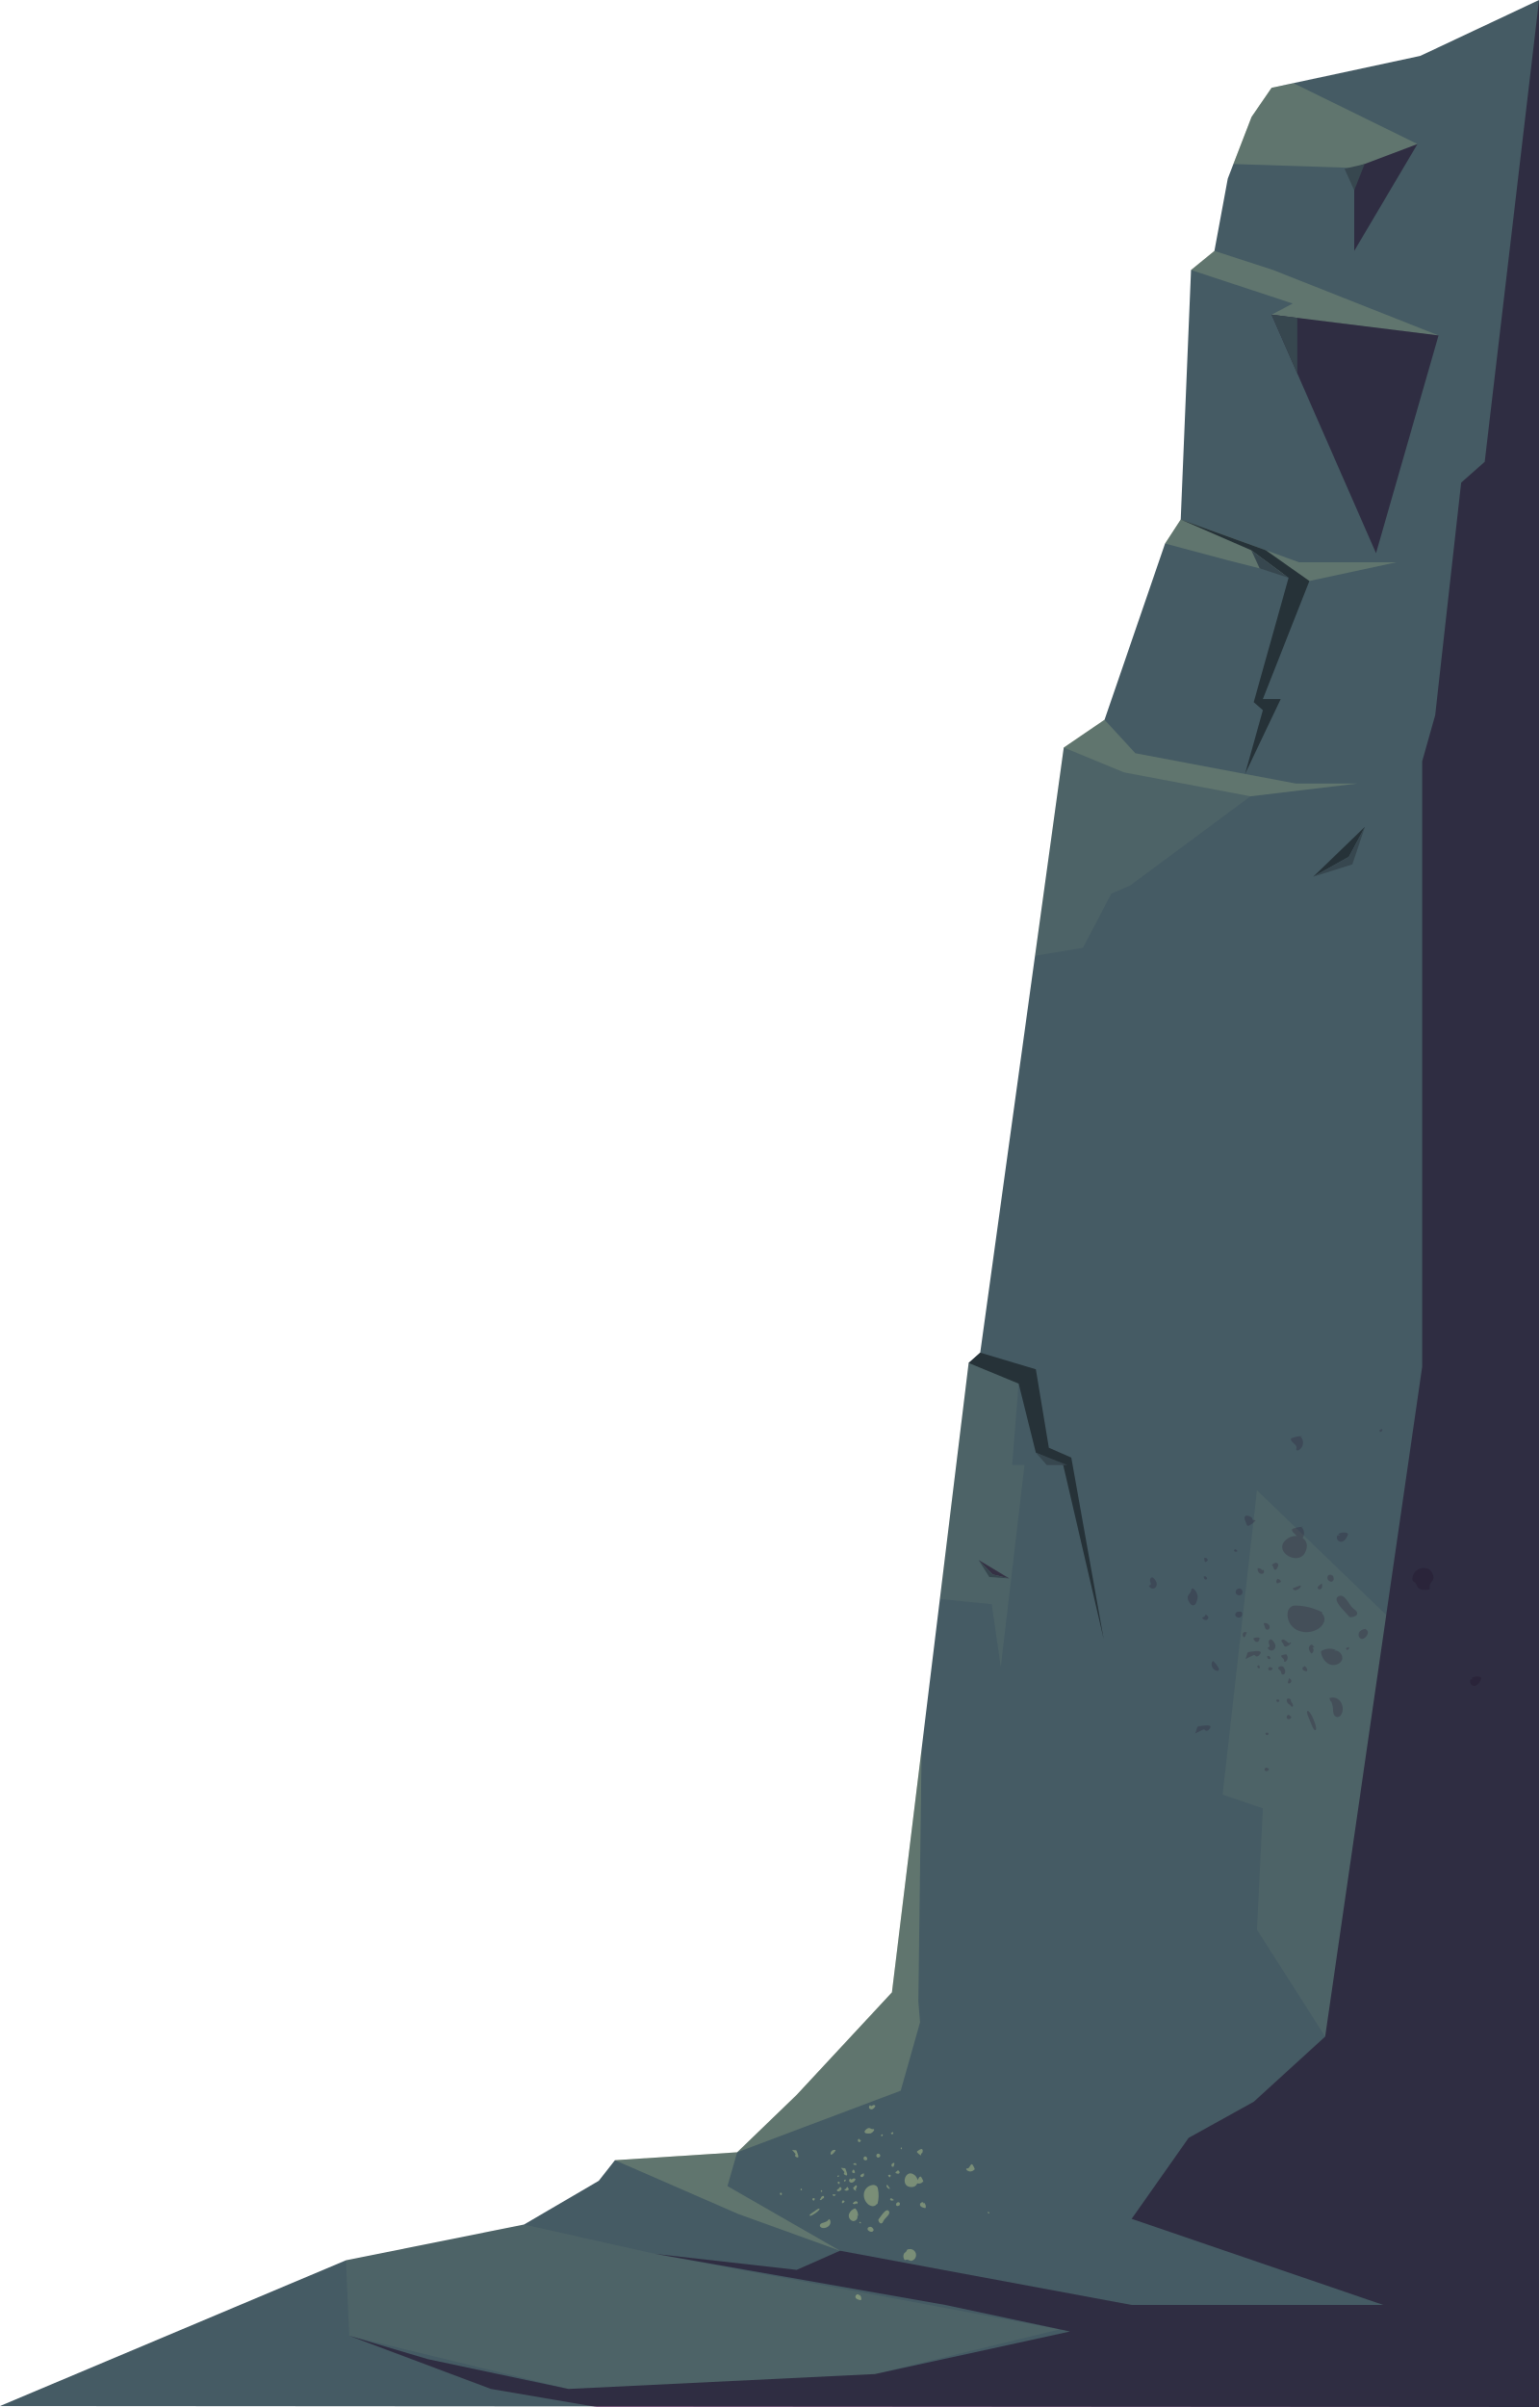
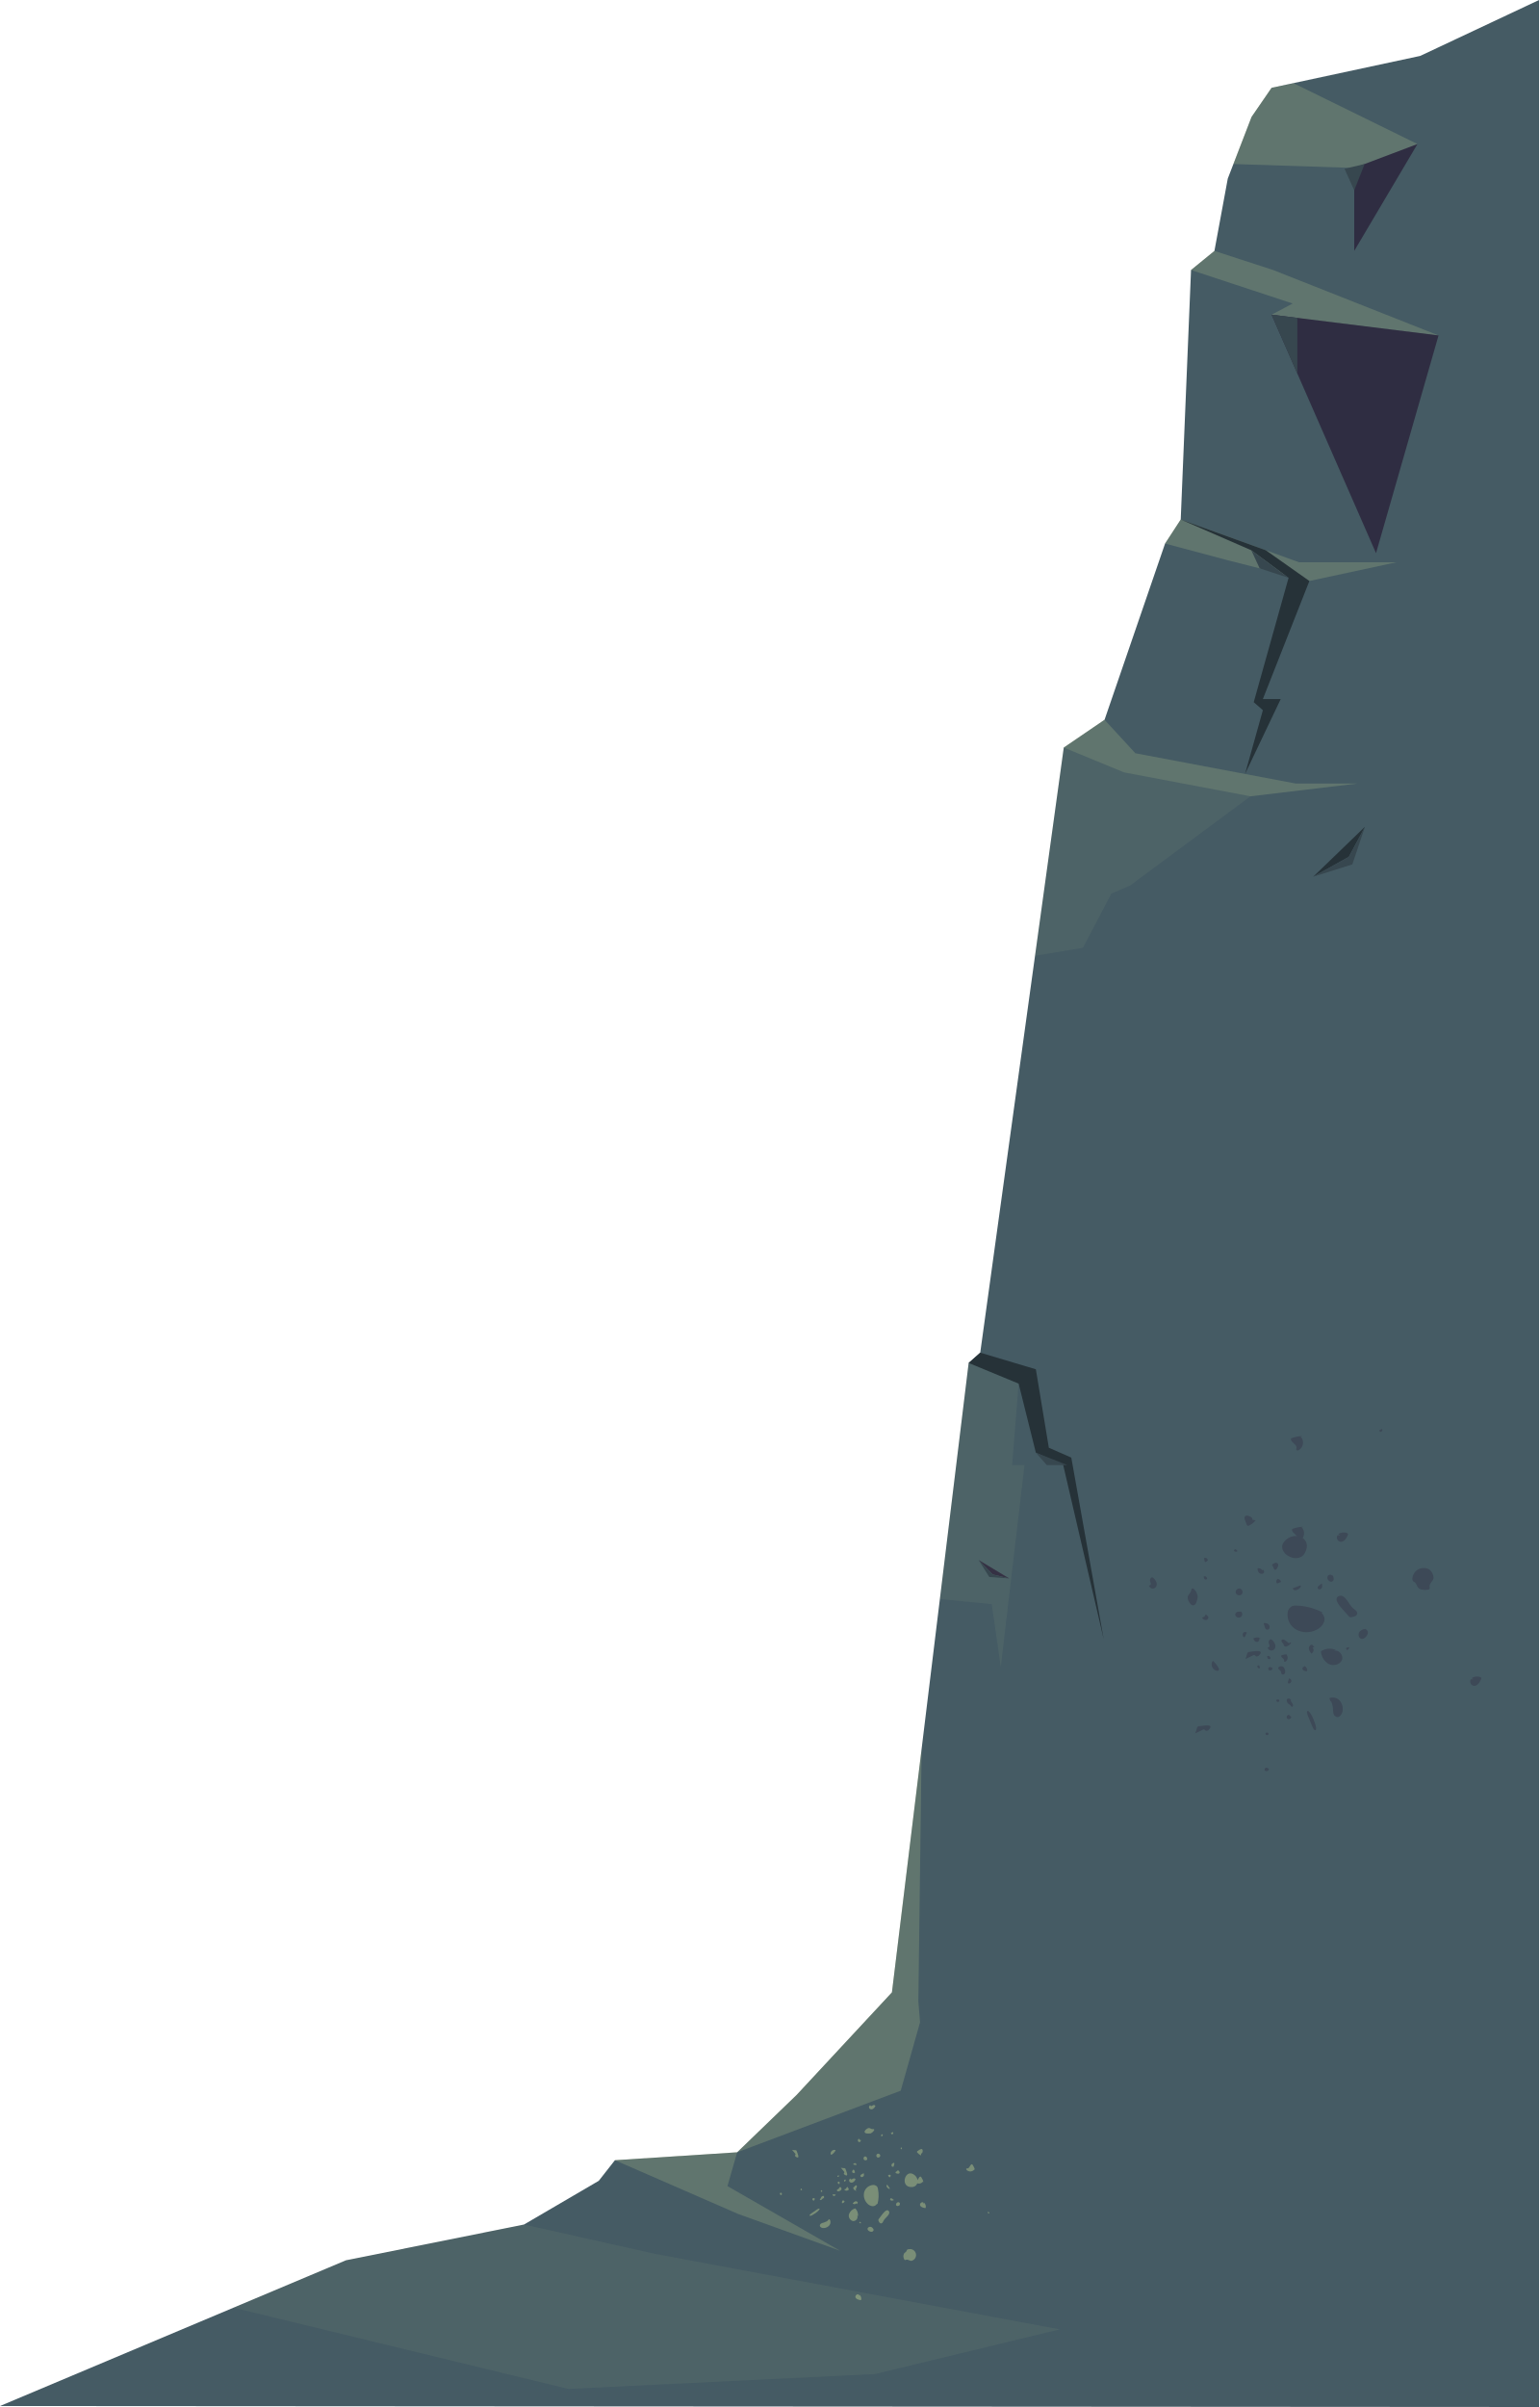
<svg xmlns="http://www.w3.org/2000/svg" viewBox="0 0 650.61 1017.2">
  <defs>
-     <style>.cls-1{isolation:isolate;}.cls-2{fill:#455b64;}.cls-3{fill:#610051;opacity:0.5;}.cls-3,.cls-8{mix-blend-mode:multiply;}.cls-11,.cls-4,.cls-5{fill:#e9e9a8;}.cls-4{opacity:0.51;}.cls-10,.cls-4,.cls-5{mix-blend-mode:soft-light;}.cls-5{opacity:0.16;}.cls-6{fill:#263238;}.cls-7{fill:#37474f;}.cls-8{opacity:0.2;}.cls-9{fill:#690058;}</style>
+     <style>.cls-1{isolation:isolate;}.cls-2{fill:#455b64;}.cls-11,.cls-3,.cls-4{fill:#e9e9a8;}.cls-3{opacity:0.51;}.cls-10,.cls-3,.cls-4{mix-blend-mode:soft-light;}.cls-4{opacity:0.16;}.cls-5{fill:#263238;}.cls-6{fill:#37474f;}.cls-7{fill:#610051;opacity:0.5;}.cls-7,.cls-8{mix-blend-mode:multiply;}.cls-8{opacity:0.2;}.cls-9{fill:#690058;}</style>
  </defs>
  <g class="cls-1">
    <g id="Layer_2" data-name="Layer 2">
      <g id="Layer_1-2" data-name="Layer 1">
        <g id="right-rock">
          <polygon class="cls-2" points="600.37 23.63 537.53 37.11 529.07 49.42 519.02 75.48 513.38 106.03 503.49 114.11 499.13 219.54 492.51 229.71 466.93 304.17 449.69 315.92 414.38 571.64 409.48 575.99 377.05 841.98 336.79 885.29 311.63 909.56 259.94 912.91 253.12 921.61 221.51 940.09 146.26 955.2 0 1016.78 650.61 1017.2 650.61 0 600.37 23.63" />
-           <polyline class="cls-3" points="650.61 0 627.63 195.16 617.68 203.97 606.7 302.23 601.21 321.69 601.21 577.55 560.19 860.67 530 888.2 502.48 903.45 478.38 937.68 584.74 974.07 478.38 974.07 355.09 951.16 336.79 959.24 276.98 952.5 399.58 974.07 452.3 985.3 369.89 1003.27 240.28 1009.57 180.86 996.98 147.63 987.1 207.52 1009.57 252.22 1017.2 650.61 1017.2" />
-           <polygon class="cls-4" points="503.49 114.11 546.44 128.27 537.53 132.99 608.12 141.75 538.21 114.11 513.37 106.03 503.49 114.11" />
-           <polygon class="cls-4" points="529.07 49.42 537.53 37.11 546.95 35.22 599.21 60.87 572.48 70.98 521.39 69.32 529.07 49.42" />
-           <polygon class="cls-4" points="492.51 229.71 519.02 236.77 553.52 245.53 590.3 237.62 549.18 237.62 499.13 219.54 492.51 229.71" />
-           <polygon class="cls-4" points="466.93 304.17 479.95 318.32 547.81 331.13 573.85 331.13 528.62 336.52 475.16 326.41 449.69 315.92 466.93 304.17" />
-           <polygon class="cls-4" points="311.63 909.56 380.77 883.53 388.94 854.62 388.22 845.84 389.6 739.01 377.05 841.98 336.79 885.29 311.63 909.56" />
-           <polygon class="cls-4" points="259.94 912.91 311.9 935.57 355.09 951.16 307.52 923.85 311.63 909.56 259.94 912.91" />
-           <polygon class="cls-5" points="221.51 940.09 276.98 952.5 448 984.39 369.89 1003.27 240.28 1009.57 147.63 987.1 146.26 955.2 221.51 940.09" />
-           <polygon class="cls-6" points="499.13 219.54 535.1 232.54 553.52 245.53 533.86 295.41 541.41 295.41 526.32 327.07 533.86 300.12 529.99 296.75 544.72 244.19 528.96 232.54 499.13 219.54" />
-           <polygon class="cls-6" points="414.38 571.64 437.89 578.66 443.38 611.82 452.87 615.98 466.59 692.81 449.45 619.13 437.89 613.9 430.61 584.72 409.48 575.99 414.38 571.64" />
-           <polygon class="cls-5" points="430.61 584.72 427.87 619.13 433.09 619.13 423.07 704.49 419.24 677.94 397.32 675.74 409.48 575.99 430.61 584.72" />
-           <polygon class="cls-5" points="531.36 629.8 586 682.48 560.19 860.67 531.36 815.48 533.86 764.2 516.83 758.41 531.36 629.8" />
-           <polygon class="cls-5" points="449.69 315.92 437.54 403.91 457.79 400.54 469.81 377.63 477.69 374.26 528.62 336.52 475.16 326.41 449.69 315.92" />
-           <polygon class="cls-7" points="437.89 613.9 442.49 619.13 451.17 619.13 437.89 613.9" />
-           <polygon class="cls-7" points="528.96 232.54 532.5 240.2 544.72 244.19 528.96 232.54" />
-           <polygon class="cls-3" points="572.48 70.98 572.48 106.03 599.21 60.87 572.48 70.98" />
-           <polygon class="cls-3" points="537.53 132.99 581.69 233.78 608.12 141.75 537.53 132.99" />
-           <polygon class="cls-7" points="537.53 132.99 548.42 157.86 548.42 134.34 537.53 132.99" />
-           <polygon class="cls-7" points="568.37 71.33 572.48 80.42 576.87 69.32 568.37 71.33" />
+           <polygon class="cls-3" points="503.49 114.11 546.44 128.27 537.53 132.99 608.12 141.75 538.21 114.11 513.37 106.03 503.49 114.11" />
+           <polygon class="cls-3" points="529.07 49.42 537.53 37.11 546.95 35.22 599.21 60.87 572.48 70.98 521.39 69.32 529.07 49.42" />
+           <polygon class="cls-3" points="492.51 229.71 519.02 236.77 553.52 245.53 590.3 237.62 549.18 237.62 499.13 219.54 492.51 229.71" />
+           <polygon class="cls-3" points="466.93 304.17 479.95 318.32 547.81 331.13 573.85 331.13 528.62 336.52 475.16 326.41 449.69 315.92 466.93 304.17" />
+           <polygon class="cls-3" points="311.63 909.56 380.77 883.53 388.94 854.62 388.22 845.84 389.6 739.01 377.05 841.98 336.79 885.29 311.63 909.56" />
+           <polygon class="cls-3" points="259.94 912.91 311.9 935.57 355.09 951.16 307.52 923.85 311.63 909.56 259.94 912.91" />
+           <polygon class="cls-4" points="221.51 940.09 276.98 952.5 448 984.39 369.89 1003.27 240.28 1009.57 98.68 975.23 146.26 955.2 221.51 940.09" />
+           <polygon class="cls-5" points="499.13 219.54 535.1 232.54 553.52 245.53 533.86 295.41 541.41 295.41 526.32 327.07 533.86 300.12 529.99 296.75 544.72 244.19 528.96 232.54 499.13 219.54" />
+           <polygon class="cls-5" points="414.38 571.64 437.89 578.66 443.38 611.82 452.87 615.98 466.59 692.81 449.45 619.13 437.89 613.9 430.61 584.72 409.48 575.99 414.38 571.64" />
+           <polygon class="cls-4" points="430.61 584.72 427.87 619.13 433.09 619.13 423.07 704.49 419.24 677.94 397.32 675.74 409.48 575.99 430.61 584.72" />
+           <polygon class="cls-4" points="449.69 315.92 437.54 403.91 457.79 400.54 469.81 377.63 477.69 374.26 528.62 336.52 475.16 326.41 449.69 315.92" />
+           <polygon class="cls-6" points="437.89 613.9 442.49 619.13 451.17 619.13 437.89 613.9" />
+           <polygon class="cls-6" points="528.96 232.54 532.5 240.2 544.72 244.19 528.96 232.54" />
+           <polygon class="cls-7" points="572.48 70.98 572.48 106.03 599.21 60.87 572.48 70.98" />
+           <polygon class="cls-7" points="537.53 132.99 581.69 233.78 608.12 141.75 537.53 132.99" />
+           <polygon class="cls-6" points="537.53 132.99 548.42 157.86 548.42 134.34 537.53 132.99" />
+           <polygon class="cls-6" points="568.37 71.33 572.48 80.42 576.87 69.32 568.37 71.33" />
          <g class="cls-8">
            <path class="cls-9" d="M559.05,681.41a25.58,25.58,0,0,0-11-2.89,4.48,4.48,0,0,0-1.82.22,3.52,3.52,0,0,0-1.91,2.8,7.22,7.22,0,0,0,3.77,7.21,9.28,9.28,0,0,0,8.43,0,6.09,6.09,0,0,0,3.21-3.37,3.38,3.38,0,0,0-1.57-4.05.73.73,0,0,0-.06,1.23Z" />
            <path class="cls-9" d="M564.68,697.25a6.63,6.63,0,0,0-6.28.59,6.76,6.76,0,0,0,3.23,5.34c1.94,1,4.76.39,5.63-1.59s-1.29-4.65-3.34-3.9Z" />
            <path class="cls-9" d="M544,699.08a7.74,7.74,0,0,0-2.18.43.46.46,0,0,0-.22.14.39.39,0,0,0,0,.28c.22.72,1.37,1.08,1.23,1.82,0,.14-.1.28,0,.4s.4.17.6.06a2,2,0,0,0,.34-3.06l.33,0Z" />
            <path class="cls-9" d="M550.72,645.2a14.28,14.28,0,0,0-4.1.81.88.88,0,0,0-.43.27.67.67,0,0,0,0,.52c.41,1.37,2.58,2,2.31,3.44,0,.25-.18.52-.07.75.17.4.77.32,1.14.1a3.73,3.73,0,0,0,.63-5.75l.64,0Z" />
            <path class="cls-9" d="M550.27,606.89a14.35,14.35,0,0,0-4.1.81.81.81,0,0,0-.42.27.59.59,0,0,0,0,.52c.4,1.37,2.57,2,2.31,3.44,0,.25-.18.52-.08.75.17.4.77.32,1.14.1a3.71,3.71,0,0,0,.63-5.75l.64,0Z" />
            <path class="cls-9" d="M532.72,692.22a3.38,3.38,0,0,0-2.94.21,3.44,3.44,0,0,0,.75,1.12,1.2,1.2,0,0,0,1.27.23c.56-.29.62-1,.62-1.64l.37.35Z" />
            <path class="cls-9" d="M528.34,698.05a1.38,1.38,0,0,0-.81.23,1.41,1.41,0,0,0-.34.73,11.93,11.93,0,0,1-.72,2.11l3.39-1.63a.92.92,0,0,1,.28-.09c.35,0,.53.4.84.58s1-.1,1.32-.47C534.72,696.84,529.89,697.94,528.34,698.05Z" />
            <path class="cls-9" d="M507.1,729.48a1.31,1.31,0,0,0-.81.23,1.45,1.45,0,0,0-.34.73,12.21,12.21,0,0,1-.72,2.11l3.39-1.63a.71.71,0,0,1,.28-.09c.35,0,.53.4.84.57s1-.09,1.32-.46C513.48,728.27,508.65,729.37,507.1,729.48Z" />
            <path class="cls-9" d="M509.16,683.19l-1,.43a1.76,1.76,0,0,0,1.77,1c.73-.13,1.18-1.15.64-1.64-.33-.31-1-.65-.66-1Z" />
            <path class="cls-9" d="M524.22,671.33a1.55,1.55,0,0,1,.69,2.45,1.6,1.6,0,0,1-2.52-.56,1.57,1.57,0,0,1,1.7-1.92Z" />
            <path class="cls-9" d="M537.83,661.14c.64-.51,1.6-1,2.21-.47s.2,1.47-.21,2.14c-.18.29-.42.61-.76.61-.83,0-.58-1.66-1.39-1.84-.08-.22.32-.39.44-.19Z" />
            <path class="cls-9" d="M578,688.36a3.9,3.9,0,0,0-3.28,1.2c-.73,1-.45,2.63.72,3a1.52,1.52,0,0,0,1-.08,2.63,2.63,0,0,0,.52-.35,3.2,3.2,0,0,0,1.29-2,1.56,1.56,0,0,0-1.3-1.74Z" />
            <path class="cls-9" d="M597.05,667.09a1.7,1.7,0,0,0,.21,1c.21.29.58.41.86.63.66.52.77,1.46,1.28,2.12.88,1.15,2.61,1.11,4.06,1,.34,0,.73-.11.88-.41a1.22,1.22,0,0,0,0-.71c-.25-1.71,1.51-2.36,1.66-3.87a4.64,4.64,0,0,0-1.9-3.66A4.82,4.82,0,0,0,597.05,667.09Z" />
            <path class="cls-9" d="M544.93,694.32a1.61,1.61,0,0,1,.88-.25c-.15.77-.93,1.24-1.65,1.57-.4.18-.93.34-1.24,0s-.24-.56-.37-.83c-.26-.55-1-1-.84-1.54a.76.76,0,0,1,.87-.4,2.25,2.25,0,0,1,.91.49l1.79,1.4Z" />
            <path class="cls-9" d="M551.32,704.38c-.62-.14-1,.86-.53,1.33a2.35,2.35,0,0,0,1.79.51,2.22,2.22,0,0,0-1.12-2.2Z" />
            <path class="cls-9" d="M541.77,704.15a2.4,2.4,0,0,0-.92.14.8.8,0,0,0-.5.72c0,.5.69.72,1,1.15s.16,1.08.56,1.4a.89.89,0,0,0,1.25-.44,2.1,2.1,0,0,0,0-1.48,2.47,2.47,0,0,0-.63-1.18,1,1,0,0,0-1.25-.11Z" />
            <path class="cls-9" d="M537.62,704.59a.56.56,0,0,1,.28.74,1.07,1.07,0,0,1-.68.55,1,1,0,0,1-.52.06.74.74,0,0,1-.55-.93.81.81,0,0,1,1-.49.86.86,0,0,1,.57,1Z" />
            <path class="cls-9" d="M536.07,747.16a.58.58,0,0,1,.28.75,1.14,1.14,0,0,1-.68.55,1,1,0,0,1-.52,0,.73.73,0,0,1-.55-.92.81.81,0,0,1,1-.49.85.85,0,0,1,.57.95Z" />
            <path class="cls-9" d="M537,700.64a.89.89,0,0,0-1.33-.75,1.51,1.51,0,0,0,.23.93.78.78,0,0,0,.88.3.5.5,0,0,0,.15-.81Z" />
            <path class="cls-9" d="M510.2,667a.89.89,0,0,0-1.33-.76,1.52,1.52,0,0,0,.23.94.75.75,0,0,0,.88.29.5.5,0,0,0,.15-.8Z" />
            <path class="cls-9" d="M536.33,686.5a2.59,2.59,0,0,0-2.16-.56c.18.6.36,1.19.55,1.79a1.57,1.57,0,0,0,.39.77,1,1,0,0,0,1.49-.29,1.39,1.39,0,0,0-.25-1.59Z" />
            <path class="cls-9" d="M546.56,671.21l3.19-1.23c.42.4-.1,1.06-.58,1.38a3,3,0,0,1-1.58.68c-.59,0-1.21-.48-1.1-1Z" />
            <path class="cls-9" d="M563.25,665.91a1.23,1.23,0,0,0-2,.14,1.73,1.73,0,0,0,.7,2.14,1.35,1.35,0,0,0,1,.25,1.25,1.25,0,0,0,.86-1.25,3.61,3.61,0,0,0-.49-1.55Z" />
            <path class="cls-9" d="M533.65,663.64a2,2,0,0,0-2-.9,2.21,2.21,0,0,0,.32,1.58,1.59,1.59,0,0,0,1.89.71c.66-.33.67-1.52-.06-1.67Z" />
            <path class="cls-9" d="M540.62,667.43a1.14,1.14,0,0,1,.86,1.14l-1.61.62a1.3,1.3,0,0,1,.35-2Z" />
            <path class="cls-9" d="M568.28,680.9l1.78,2a1.5,1.5,0,0,0,.58.48,1.66,1.66,0,0,0,.8,0c1-.14,2.13-.49,2.29-1.43s-1-1.7-1.81-2.34c-1.54-1.21-3.32-6.22-5.95-5.11C563.18,675.74,567.2,679.66,568.28,680.9Z" />
            <path class="cls-9" d="M558.22,669.52c.19-.13.38-.26.58-.38a3.75,3.75,0,0,1,.09,1.56,1.26,1.26,0,0,1-1.09,1c-.54,0-1-.62-.73-1.07a2.85,2.85,0,0,1,1.18-1Z" />
            <path class="cls-9" d="M545.19,709.37a1.15,1.15,0,0,1,.71,1,1.12,1.12,0,0,1-.68,1c-.28.13-.69.07-.77-.22a.68.68,0,0,1,0-.37c.16-.52.33-1.05.5-1.58l.27.13Z" />
            <path class="cls-9" d="M545.73,718c-.31.45,0,1,.33,1.49s.7,1,.5,1.48a.49.49,0,0,1-.3.31c-.38.09-.58-.41-.83-.7a4.54,4.54,0,0,0-.76-.54,1.83,1.83,0,0,1-.65-1.95,1.06,1.06,0,0,1,1.1-.24,1,1,0,0,1,.66.9Z" />
            <path class="cls-9" d="M540.19,718.21l-.63.11a.75.75,0,0,0,.37.88.64.64,0,0,0,.86-.34.54.54,0,0,0-.53-.69Z" />
            <path class="cls-9" d="M535.62,732.22l-.63.11a.77.77,0,0,0,.37.88.66.66,0,0,0,.87-.33.54.54,0,0,0-.54-.69Z" />
            <path class="cls-9" d="M535.94,696.19c.39.14.76-.34.73-.75s-.28-.77-.35-1.18a1.41,1.41,0,0,1,.32-1.18.72.72,0,0,1,.65-.3,1,1,0,0,1,.42.25,4.42,4.42,0,0,1,1.36,2,2,2,0,0,1-.64,2.19,1.7,1.7,0,0,1-1.63.17,1.63,1.63,0,0,1-.94-1.32Z" />
            <path class="cls-9" d="M485.78,670c.39.14.75-.34.72-.75a12.21,12.21,0,0,0-.34-1.18,1.44,1.44,0,0,1,.32-1.19.72.72,0,0,1,.64-.29.86.86,0,0,1,.42.25,4.53,4.53,0,0,1,1.37,2,2,2,0,0,1-.65,2.19,1.67,1.67,0,0,1-1.63.16,1.59,1.59,0,0,1-.93-1.31Z" />
            <path class="cls-9" d="M526.89,689.83a1,1,0,0,0-1.37.28,1.38,1.38,0,0,0,0,1.45c.11.2.32.4.53.33a.57.57,0,0,0,.29-.35c.25-.58.51-1.15.76-1.73Z" />
            <path class="cls-9" d="M506.32,675.06a5,5,0,0,0-1.59-3.51.82.82,0,0,0-.6-.29c-.51,0-.55.74-.69,1.23-.23.83-1.12,1.37-1.34,2.2a3.06,3.06,0,0,0,.42,2c.43.93,1.26,2,2.22,1.67a1.91,1.91,0,0,0,1-1.2,9.55,9.55,0,0,0,.61-3.25Z" />
            <path class="cls-9" d="M529.38,642.22c.3-.74-.68-1.33-1.46-1.55a1.68,1.68,0,0,0-1.47,0c-.54.41-.35,1.24-.11,1.87l.63,1.65a.91.91,0,0,0,.46.6.86.86,0,0,0,.67-.13,8.22,8.22,0,0,0,2.72-2.18Z" />
            <path class="cls-9" d="M551.63,656.24c3.4-6.3-4.43-9.53-8.55-5C538.77,656,548.67,661.72,551.63,656.24Z" />
            <path class="cls-9" d="M554.85,696.2a1.66,1.66,0,0,1-.48,2.61,4.19,4.19,0,0,1-1.09-2.13c-.06-.8.57-1.71,1.39-1.62l1,1Z" />
            <path class="cls-9" d="M563.46,717.81l-1.08.46a9.81,9.81,0,0,1,1.12,3.88,9.68,9.68,0,0,0,.21,2,2,2,0,0,0,1.33,1.45c1.26.31,2.25-1.11,2.47-2.36a5.42,5.42,0,0,0-1.13-4.52,3.92,3.92,0,0,0-4.42-1.07c.18.5.37,1,.56,1.48Z" />
            <path class="cls-9" d="M553.14,723.21c-.36-.41-.67-.08-.63.46a6,6,0,0,0,.52,1.75l1.61,3.9c.3.73.7,1.6,1.15,1.82s.61-.25.58-.84a7.62,7.62,0,0,0-.45-1.91c-.71-2.15-1.79-4.71-3.08-5.45,0,.38,0,.76,0,1.14Z" />
            <path class="cls-9" d="M545.54,725.28a.44.44,0,0,1,.28.57,1,1,0,0,1-.49.5,1.29,1.29,0,0,1-.54.19.85.85,0,0,1-.84-.64,1,1,0,0,1,.35-1,.7.7,0,0,1,.51-.2.39.39,0,0,1,.36.36Z" />
            <path class="cls-9" d="M514.86,704.36a14.61,14.61,0,0,0-2-2.45.92.92,0,0,0-.53.62,2.79,2.79,0,0,0,2,3.55,1,1,0,0,0,.67-.07.75.75,0,0,0,.27-.82,2.3,2.3,0,0,0-.46-.78Z" />
            <path class="cls-9" d="M532.13,703.83l-.65.15a1.41,1.41,0,0,0,.35.93c.26.22.78.13.8-.21a.66.66,0,0,0-.11-.36c-.2-.36-.4-.71-.59-1.07Z" />
            <path class="cls-9" d="M524.9,681.18a4.27,4.27,0,0,0-1.63-.06,1.39,1.39,0,0,0-1.1,1.06,1.14,1.14,0,0,0,.2.76,1.6,1.6,0,0,0,2.16.43,1.52,1.52,0,0,0,.3-2.14Z" />
            <path class="cls-9" d="M509,658.45a1.1,1.1,0,0,1,1.57,1,3.07,3.07,0,0,1-1.06.72,1.82,1.82,0,0,1-.41-1.31Z" />
            <path class="cls-9" d="M522.36,654.81c-.33-.35-.9.36-.58.72a1,1,0,0,0,1.32,0,1,1,0,0,0-1-.74Z" />
            <path class="cls-9" d="M570,696.07l-1,.43a2,2,0,0,0,.32.78,1,1,0,0,0,1-1.08Z" />
            <path class="cls-9" d="M584.1,603.93l-1,.44a1.79,1.79,0,0,0,.31.77,1,1,0,0,0,1-1.08Z" />
            <path class="cls-9" d="M565.71,648.34a3.93,3.93,0,0,1,3.71-.47.74.74,0,0,1,.38.27.8.8,0,0,1-.08.7c-.58,1.3-1.52,2.82-3,2.72a1.83,1.83,0,0,1-1.33-2.74l1.2-.06Z" />
            <path class="cls-9" d="M622.05,709.23a3.93,3.93,0,0,1,3.71-.48.72.72,0,0,1,.38.28.78.78,0,0,1-.07.69c-.59,1.3-1.53,2.82-3,2.73a1.85,1.85,0,0,1-1.33-2.75l1.21-.06Z" />
          </g>
          <g class="cls-10">
            <path class="cls-11" d="M370.93,931.49a14,14,0,0,0,.22-6.43,2.38,2.38,0,0,0-.37-1,2.07,2.07,0,0,0-1.84-.68,4.2,4.2,0,0,0-3.61,3,5.1,5.1,0,0,0,1.13,4.63,3.55,3.55,0,0,0,2.33,1.33,2,2,0,0,0,2.1-1.39.43.43,0,0,0-.71.13Z" />
            <path class="cls-11" d="M362.65,936.64a3.63,3.63,0,0,0-1.15-3.38,3.91,3.91,0,0,0-2.61,2.47,2.35,2.35,0,0,0,1.63,2.89c1.24.21,2.48-1.31,1.79-2.34Z" />
            <path class="cls-11" d="M358.92,925.49a4.05,4.05,0,0,0-.52-1.14.29.29,0,0,0-.11-.11.18.18,0,0,0-.16,0c-.39.21-.44.89-.88.91-.08,0-.17,0-.23,0s0,.25,0,.34a1.18,1.18,0,0,0,1.78-.21c0,.06,0,.12,0,.19Z" />
            <path class="cls-11" d="M390.44,922.2a8.28,8.28,0,0,0-1-2.16.48.48,0,0,0-.21-.19.36.36,0,0,0-.3,0c-.73.4-.82,1.68-1.66,1.72a.73.73,0,0,0-.44,0c-.2.14-.07.46.1.64a2.22,2.22,0,0,0,3.35-.4l.06.36Z" />
            <path class="cls-11" d="M412.17,917a7.8,7.8,0,0,0-1-2.15.43.43,0,0,0-.2-.2.36.36,0,0,0-.3,0c-.73.4-.83,1.68-1.66,1.72a.8.8,0,0,0-.44.05c-.2.15-.08.47.09.65a2.23,2.23,0,0,0,3.36-.41l.06.36Z" />
            <path class="cls-11" d="M361.36,918.41a1.83,1.83,0,0,0-.5-1.59,1.92,1.92,0,0,0-.54.56.65.65,0,0,0,0,.73c.23.27.66.21,1,.12l-.15.25Z" />
            <path class="cls-11" d="M357.48,916.76a.74.74,0,0,0-.24-.41.8.8,0,0,0-.46-.09,7.94,7.94,0,0,1-1.29-.13l1.36,1.65a.34.34,0,0,1,.09.15c.06.19-.16.34-.22.53s.19.53.44.67C359,920.11,357.74,917.6,357.48,916.76Z" />
            <path class="cls-11" d="M336.84,909.17a.73.73,0,0,0-.23-.42.81.81,0,0,0-.46-.09,7.07,7.07,0,0,1-1.3-.12l1.37,1.65a.42.42,0,0,1,.09.14c.05.19-.16.35-.22.54s.18.53.44.67C338.36,912.52,337.11,910,336.84,909.17Z" />
            <path class="cls-11" d="M363.43,904.28c-.12-.17-.25-.33-.38-.5a1,1,0,0,0-.35,1.11c.17.38.81.5,1,.13s.24-.62.46-.49Z" />
            <path class="cls-11" d="M372.13,911a.91.91,0,0,1-1.3.7.89.89,0,0,1,0-1.46.9.9,0,0,1,1.3.69Z" />
            <path class="cls-11" d="M379.7,917.18c.37.29.79.75.55,1.15s-.81.3-1.24.16c-.19-.06-.4-.14-.44-.33-.11-.46.86-.54.86-1,.11-.07.27.13.16.22Z" />
            <path class="cls-11" d="M369.44,942.78a2.2,2.2,0,0,0-1.11-1.65c-.64-.28-1.56.1-1.59.78a.83.83,0,0,0,.19.56,1.48,1.48,0,0,0,.26.24,1.93,1.93,0,0,0,1.3.45.91.91,0,0,0,.83-.94Z" />
            <path class="cls-11" d="M384,950.52a.93.93,0,0,0-.56.25,2.5,2.5,0,0,0-.25.55c-.2.43-.72.61-1,1a2.44,2.44,0,0,0,0,2.36c.07.18.16.39.35.43a.75.75,0,0,0,.41-.09c.94-.36,1.54.52,2.41.41a2.53,2.53,0,1,0-1.3-4.89Z" />
            <path class="cls-11" d="M361.75,925.4a.89.89,0,0,1,.26.45,1.5,1.5,0,0,1-1.11-.7c-.15-.2-.31-.47-.18-.68s.29-.2.42-.31c.28-.22.42-.7.77-.66a.41.41,0,0,1,.34.42,1.21,1.21,0,0,1-.16.56l-.56,1.17Z" />
            <path class="cls-11" d="M356.86,930.22c0-.36-.61-.42-.82-.12a1.32,1.32,0,0,0-.06,1,1.29,1.29,0,0,0,1.11-.9Z" />
            <path class="cls-11" d="M355.75,924.94a1.24,1.24,0,0,0-.2-.49.46.46,0,0,0-.47-.18c-.28.09-.32.47-.53.68s-.59.22-.72.49.12.58.41.63a1.35,1.35,0,0,0,.84-.22,1.42,1.42,0,0,0,.58-.5.53.53,0,0,0-.1-.7Z" />
            <path class="cls-11" d="M355,922.71a.33.33,0,0,1-.39.25.61.61,0,0,1-.4-.3.48.48,0,0,1-.1-.28.43.43,0,0,1,.45-.42.46.46,0,0,1,.41.48.49.49,0,0,1-.47.43Z" />
            <path class="cls-11" d="M330.55,927.4a.34.34,0,0,1-.39.25.65.65,0,0,1-.4-.31.67.67,0,0,1-.1-.28.43.43,0,0,1,.46-.42.48.48,0,0,1,.41.48.51.51,0,0,1-.47.44Z" />
            <path class="cls-11" d="M357.13,921.87a.5.5,0,0,0,.26-.83.83.83,0,0,0-.51.25.44.44,0,0,0-.05.52.3.3,0,0,0,.48,0Z" />
            <path class="cls-11" d="M372.79,902.75a.5.5,0,0,0,.26-.83.78.78,0,0,0-.5.25.42.42,0,0,0-.06.52.3.3,0,0,0,.48,0Z" />
            <path class="cls-11" d="M365.09,919.65a1.46,1.46,0,0,0,0-1.26l-.94.53a1,1,0,0,0-.39.32.56.56,0,0,0,.36.78.82.82,0,0,0,.87-.34Z" />
            <path class="cls-11" d="M375.11,923.29l1.11,1.59c-.17.29-.61.09-.86-.14a1.66,1.66,0,0,1-.59-.78c-.08-.32.12-.73.45-.74Z" />
            <path class="cls-11" d="M380.29,931.78a.69.69,0,0,0-.34-1.11,1,1,0,0,0-1.13.67.76.76,0,0,0,0,.59.75.75,0,0,0,.83.31,2,2,0,0,0,.81-.47Z" />
            <path class="cls-11" d="M377.74,915.21A1.11,1.11,0,0,0,378,914a1.38,1.38,0,0,0-.86.38.88.88,0,0,0-.15,1.14c.26.32.94.17.93-.25Z" />
            <path class="cls-11" d="M376.49,919.53a.67.67,0,0,1-.54.63l-.56-.81a.77.77,0,0,1,1.18-.07Z" />
            <path class="cls-11" d="M372.42,936.49l-.93,1.24a1,1,0,0,0-.19.39.85.85,0,0,0,.09.44c.21.51.56,1.11,1.11,1.07s.84-.76,1.1-1.3c.49-1,3.11-2.63,2.13-3.93S373,935.74,372.42,936.49Z" />
            <path class="cls-11" d="M377.59,929.48l.29.27a2.28,2.28,0,0,1-.88.25.72.72,0,0,1-.72-.47c-.07-.29.23-.64.52-.54a1.65,1.65,0,0,1,.75.52Z" />
            <path class="cls-11" d="M353.23,927.5a.67.67,0,0,1-.49.52.67.67,0,0,1-.68-.24c-.11-.13-.13-.37,0-.45a.37.37,0,0,1,.21,0l1,.07,0,.16Z" />
            <path class="cls-11" d="M348.41,928.91c-.3-.11-.61.14-.81.38s-.46.51-.78.47a.27.27,0,0,1-.21-.13c-.11-.2.15-.37.29-.55a2.58,2.58,0,0,0,.21-.48,1.05,1.05,0,0,1,1-.61.58.58,0,0,1,.28.57.6.6,0,0,1-.43.48Z" />
            <path class="cls-11" d="M347.55,925.9c0-.11-.09-.23-.14-.34a.45.45,0,0,0-.45.32.36.36,0,0,0,.3.44.32.32,0,0,0,.32-.39Z" />
            <path class="cls-11" d="M339,925.21l-.14-.33a.44.44,0,0,0-.45.31.36.36,0,0,0,.3.44.32.32,0,0,0,.32-.39Z" />
            <path class="cls-11" d="M359.52,920.7c0,.23.29.37.52.3s.41-.25.63-.34a.84.84,0,0,1,.71,0,.41.41,0,0,1,.26.31.62.62,0,0,1-.09.27,2.64,2.64,0,0,1-.95,1,1.23,1.23,0,0,1-1.33-.07.94.94,0,0,1-.31-.88.92.92,0,0,1,.63-.68Z" />
            <path class="cls-11" d="M367.92,889.71c0,.23.29.37.52.3a5.45,5.45,0,0,0,.62-.35.9.9,0,0,1,.72,0,.4.4,0,0,1,.25.32.48.48,0,0,1-.09.27,2.54,2.54,0,0,1-.95,1,1.21,1.21,0,0,1-1.33-.07.9.9,0,0,1-.3-.87.92.92,0,0,1,.62-.69Z" />
            <path class="cls-11" d="M362,914.89a.57.57,0,0,0-.33-.71.84.84,0,0,0-.83.17c-.1.09-.19.23-.12.34a.3.3,0,0,0,.24.11l1.08.2Z" />
            <path class="cls-11" d="M367.69,901.67a3,3,0,0,0,1.79-1.34.47.47,0,0,0,.08-.36c-.08-.28-.49-.21-.79-.22-.5,0-.92-.44-1.42-.46a1.85,1.85,0,0,0-1.1.5c-.47.35-1,1-.66,1.44a1.14,1.14,0,0,0,.81.37,5.69,5.69,0,0,0,1.93-.09Z" />
            <path class="cls-11" d="M389.36,910.07c.46.07.67-.54.69-1a.89.89,0,0,0-.21-.8c-.3-.25-.75,0-1.08.18l-.85.56c-.13.08-.27.18-.29.33a.5.5,0,0,0,.16.35,4.65,4.65,0,0,0,1.6,1.21Z" />
            <path class="cls-11" d="M384.28,924.13c4,1,4.84-3.67,1.72-5.35C382.72,917,380.78,923.21,384.28,924.13Z" />
            <path class="cls-11" d="M362,931.1a1,1,0,0,1-1.54.07,2.37,2.37,0,0,1,1.07-.87.84.84,0,0,1,1.1.55c-.15.22-.3.45-.46.67Z" />
            <path class="cls-11" d="M350.8,938.64l-.39-.53a5.79,5.79,0,0,1-2.07,1.12,5.48,5.48,0,0,0-1.12.38,1.11,1.11,0,0,0-.65.91c0,.74.92,1.1,1.67,1.06a3.25,3.25,0,0,0,2.42-1.21,2.16,2.16,0,0,0,0-2.57l-.77.5Z" />
            <path class="cls-11" d="M346.4,933.67c.18-.25,0-.38-.35-.29a3.63,3.63,0,0,0-.93.52l-2,1.39c-.38.26-.82.59-.89.87s.22.3.55.21a4.63,4.63,0,0,0,1-.5c1.13-.67,2.44-1.59,2.7-2.4l-.65.14Z" />
            <path class="cls-11" d="M344.23,929.76a.26.26,0,0,1-.29.23.61.61,0,0,1-.34-.21.83.83,0,0,1-.19-.27.49.49,0,0,1,.26-.55.65.65,0,0,1,.63.07.39.39,0,0,1,.17.25.21.21,0,0,1-.15.24Z" />
            <path class="cls-11" d="M352.14,910.17a9.07,9.07,0,0,0,1.13-1.41.55.55,0,0,0-.42-.22,1.63,1.63,0,0,0-1.75,1.59.51.51,0,0,0,.12.36.44.44,0,0,0,.5,0,1.31,1.31,0,0,0,.39-.35Z" />
            <path class="cls-11" d="M354.69,919.6l-.17-.34a.82.82,0,0,0-.49.31c-.09.17,0,.45.22.42a.41.41,0,0,0,.19-.12l.54-.46Z" />
            <path class="cls-11" d="M366.62,912.67a2.33,2.33,0,0,0-.18-.9.78.78,0,0,0-.74-.46.64.64,0,0,0-.41.2.88.88,0,0,0,0,1.24.92.92,0,0,0,1.26-.1Z" />
            <path class="cls-11" d="M377.48,901a.61.61,0,0,1-.37,1,1.71,1.71,0,0,1-.55-.48,1.11,1.11,0,0,1,.69-.4Z" />
            <path class="cls-11" d="M381.29,907.85c.15-.23-.32-.45-.49-.22s0,.54.2.72a.6.6,0,0,0,.29-.64Z" />
            <path class="cls-11" d="M364,939.4l-.38-.51a1.13,1.13,0,0,0-.4.27.6.6,0,0,0,.74.4Z" />
            <path class="cls-11" d="M418.25,935.18c-.13-.17-.26-.33-.38-.5a1,1,0,0,0-.4.27.6.6,0,0,0,.74.39Z" />
            <path class="cls-11" d="M390.6,930.84a2.17,2.17,0,0,1,.75,2,.37.37,0,0,1-.1.25.52.52,0,0,1-.41,0c-.81-.16-1.8-.47-1.93-1.28a1.07,1.07,0,0,1,1.39-1.09c.06.22.12.44.19.66Z" />
            <path class="cls-11" d="M363.3,969.74a2.17,2.17,0,0,1,.76,2,.47.47,0,0,1-.11.25.48.48,0,0,1-.41,0c-.81-.15-1.8-.47-1.93-1.27a1.07,1.07,0,0,1,1.39-1.09c.06.22.13.44.19.65Z" />
          </g>
-           <polygon class="cls-3" points="426.65 667.05 413.68 659.26 419.61 665.36 426.65 667.05" />
-           <polygon class="cls-7" points="426.65 667.05 419.61 665.36 413.68 659.26 418.22 666.45 426.65 667.05" />
-           <polygon class="cls-6" points="577.02 349.38 555.14 370.5 570.2 362.08 577.02 349.38" />
-           <polygon class="cls-7" points="577.02 349.38 570.2 362.08 555.14 370.5 571.68 365.29 577.02 349.38" />
+           <polygon class="cls-7" points="426.65 667.05 413.68 659.26 419.61 665.36 426.65 667.05" />
+           <polygon class="cls-6" points="426.65 667.05 419.61 665.36 413.68 659.26 418.22 666.45 426.65 667.05" />
+           <polygon class="cls-5" points="577.02 349.38 555.14 370.5 570.2 362.08 577.02 349.38" />
+           <polygon class="cls-6" points="577.02 349.38 570.2 362.08 555.14 370.5 571.68 365.29 577.02 349.38" />
        </g>
      </g>
    </g>
  </g>
</svg>
